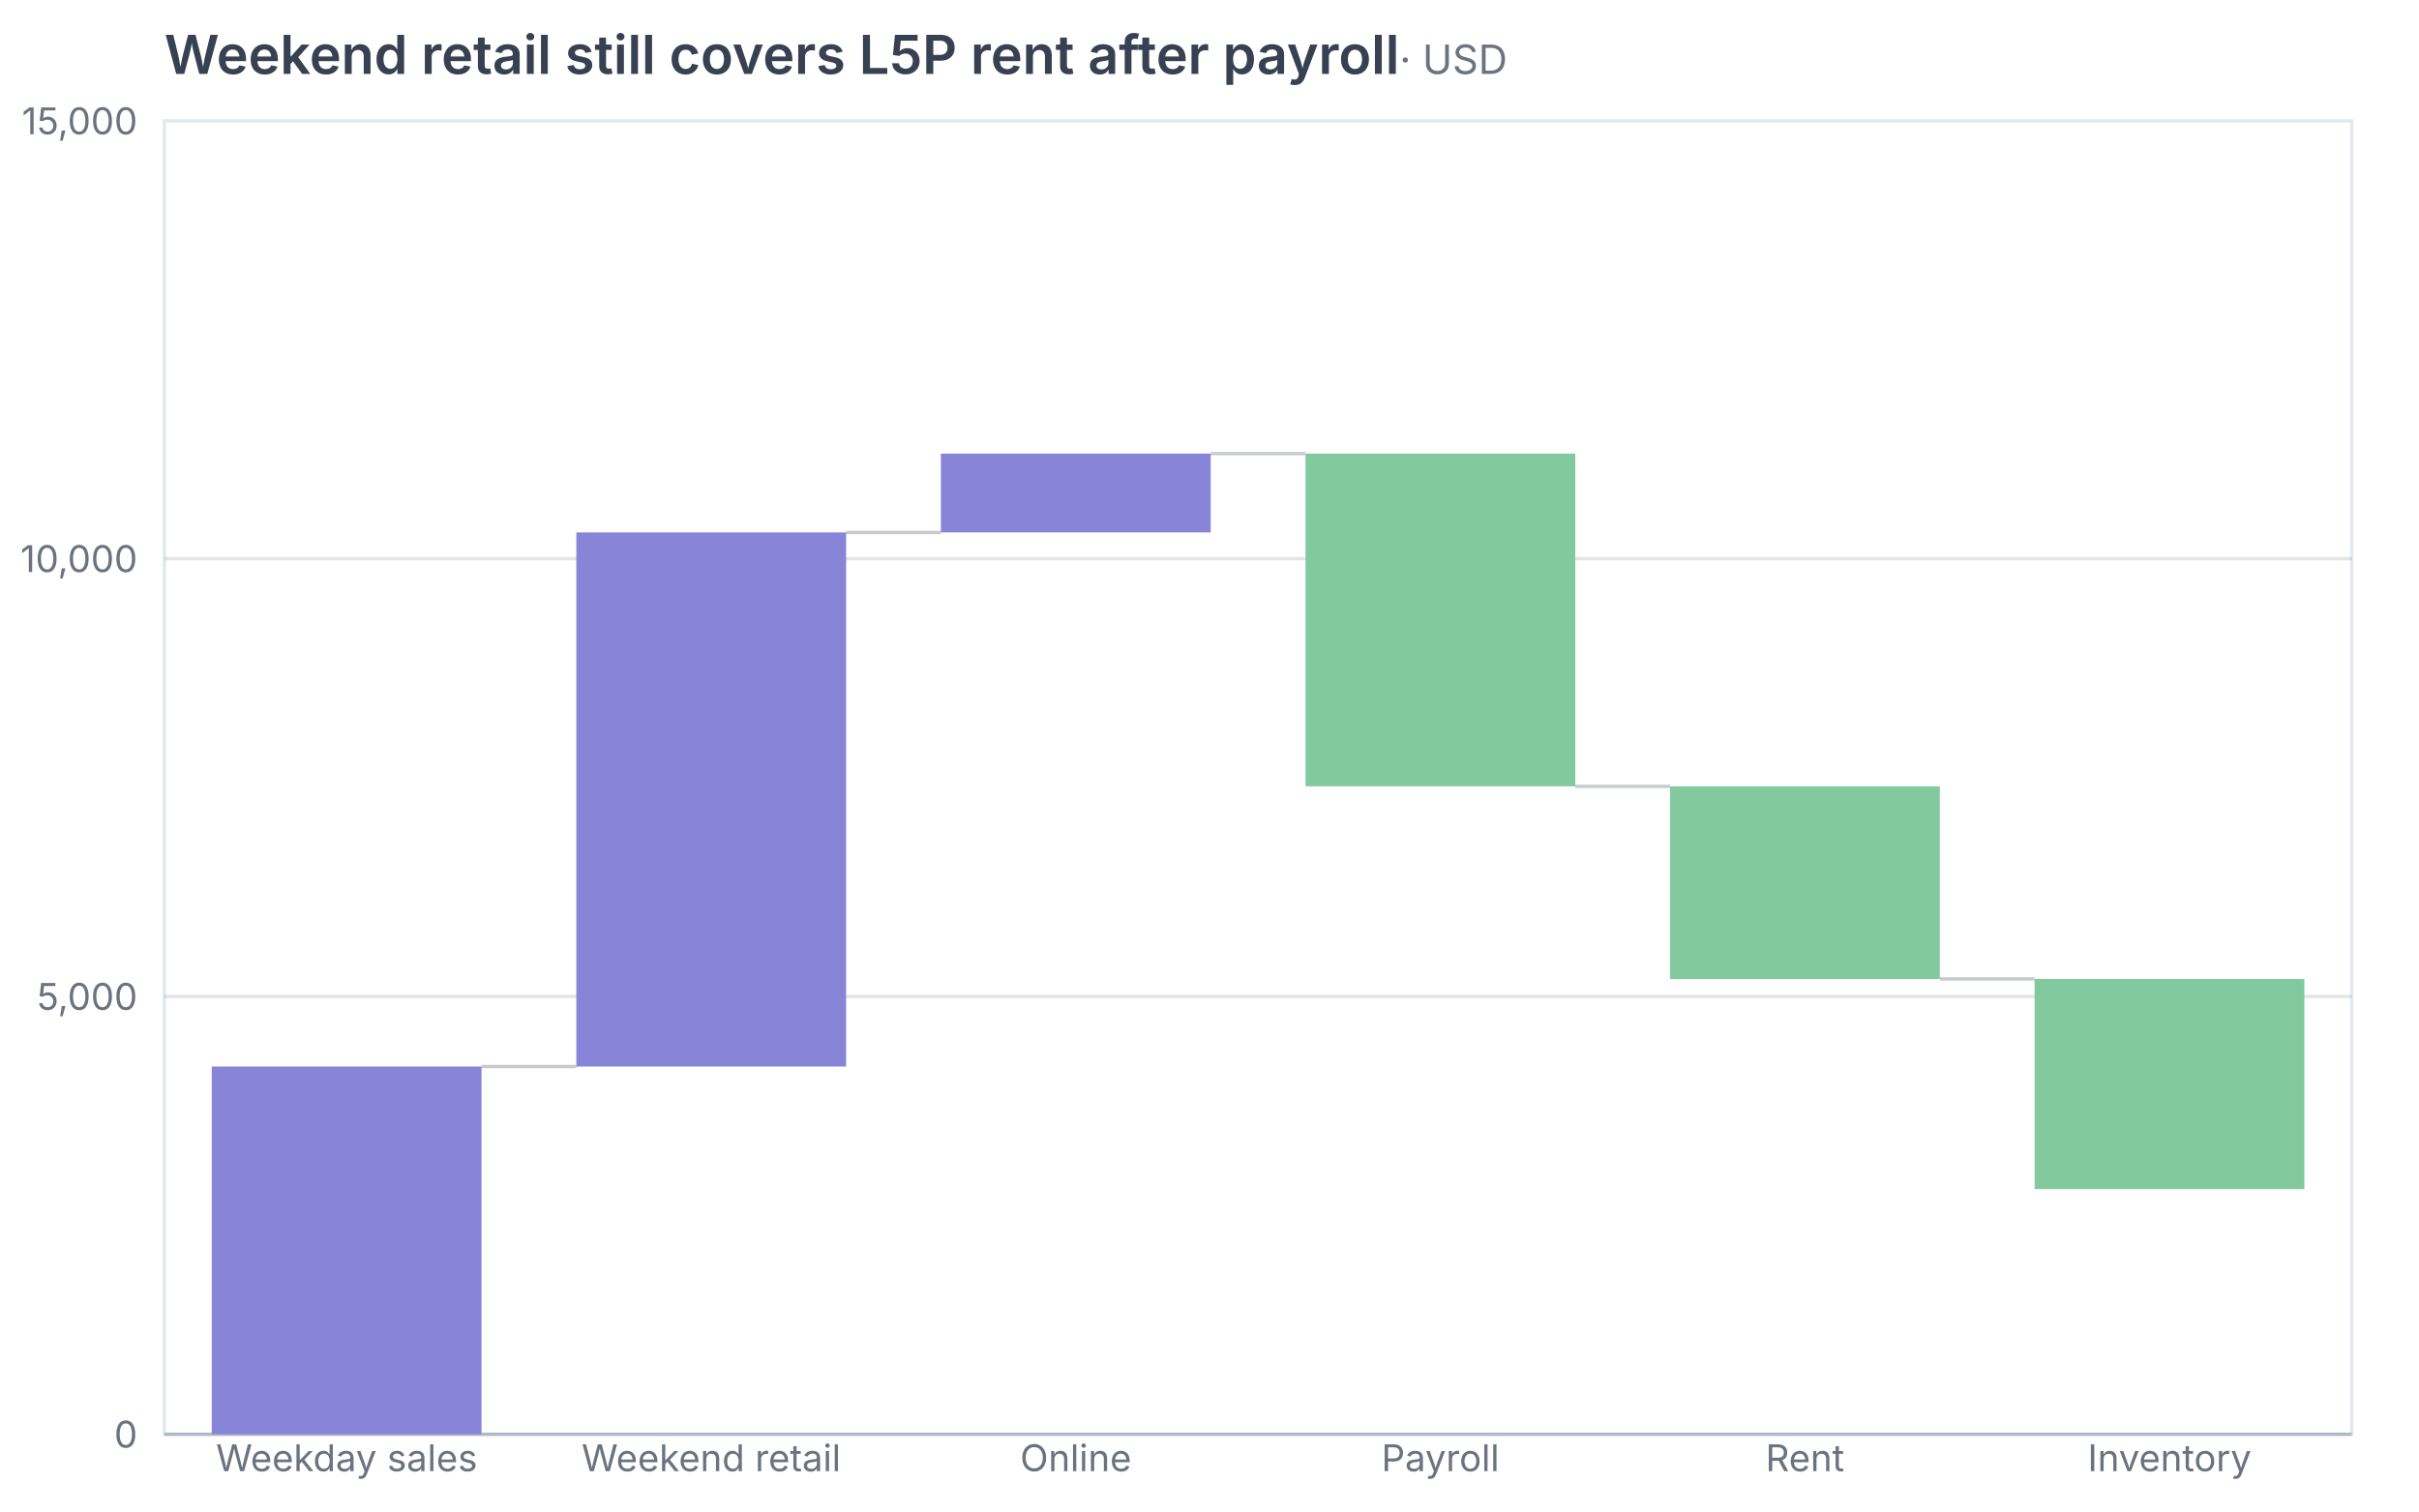
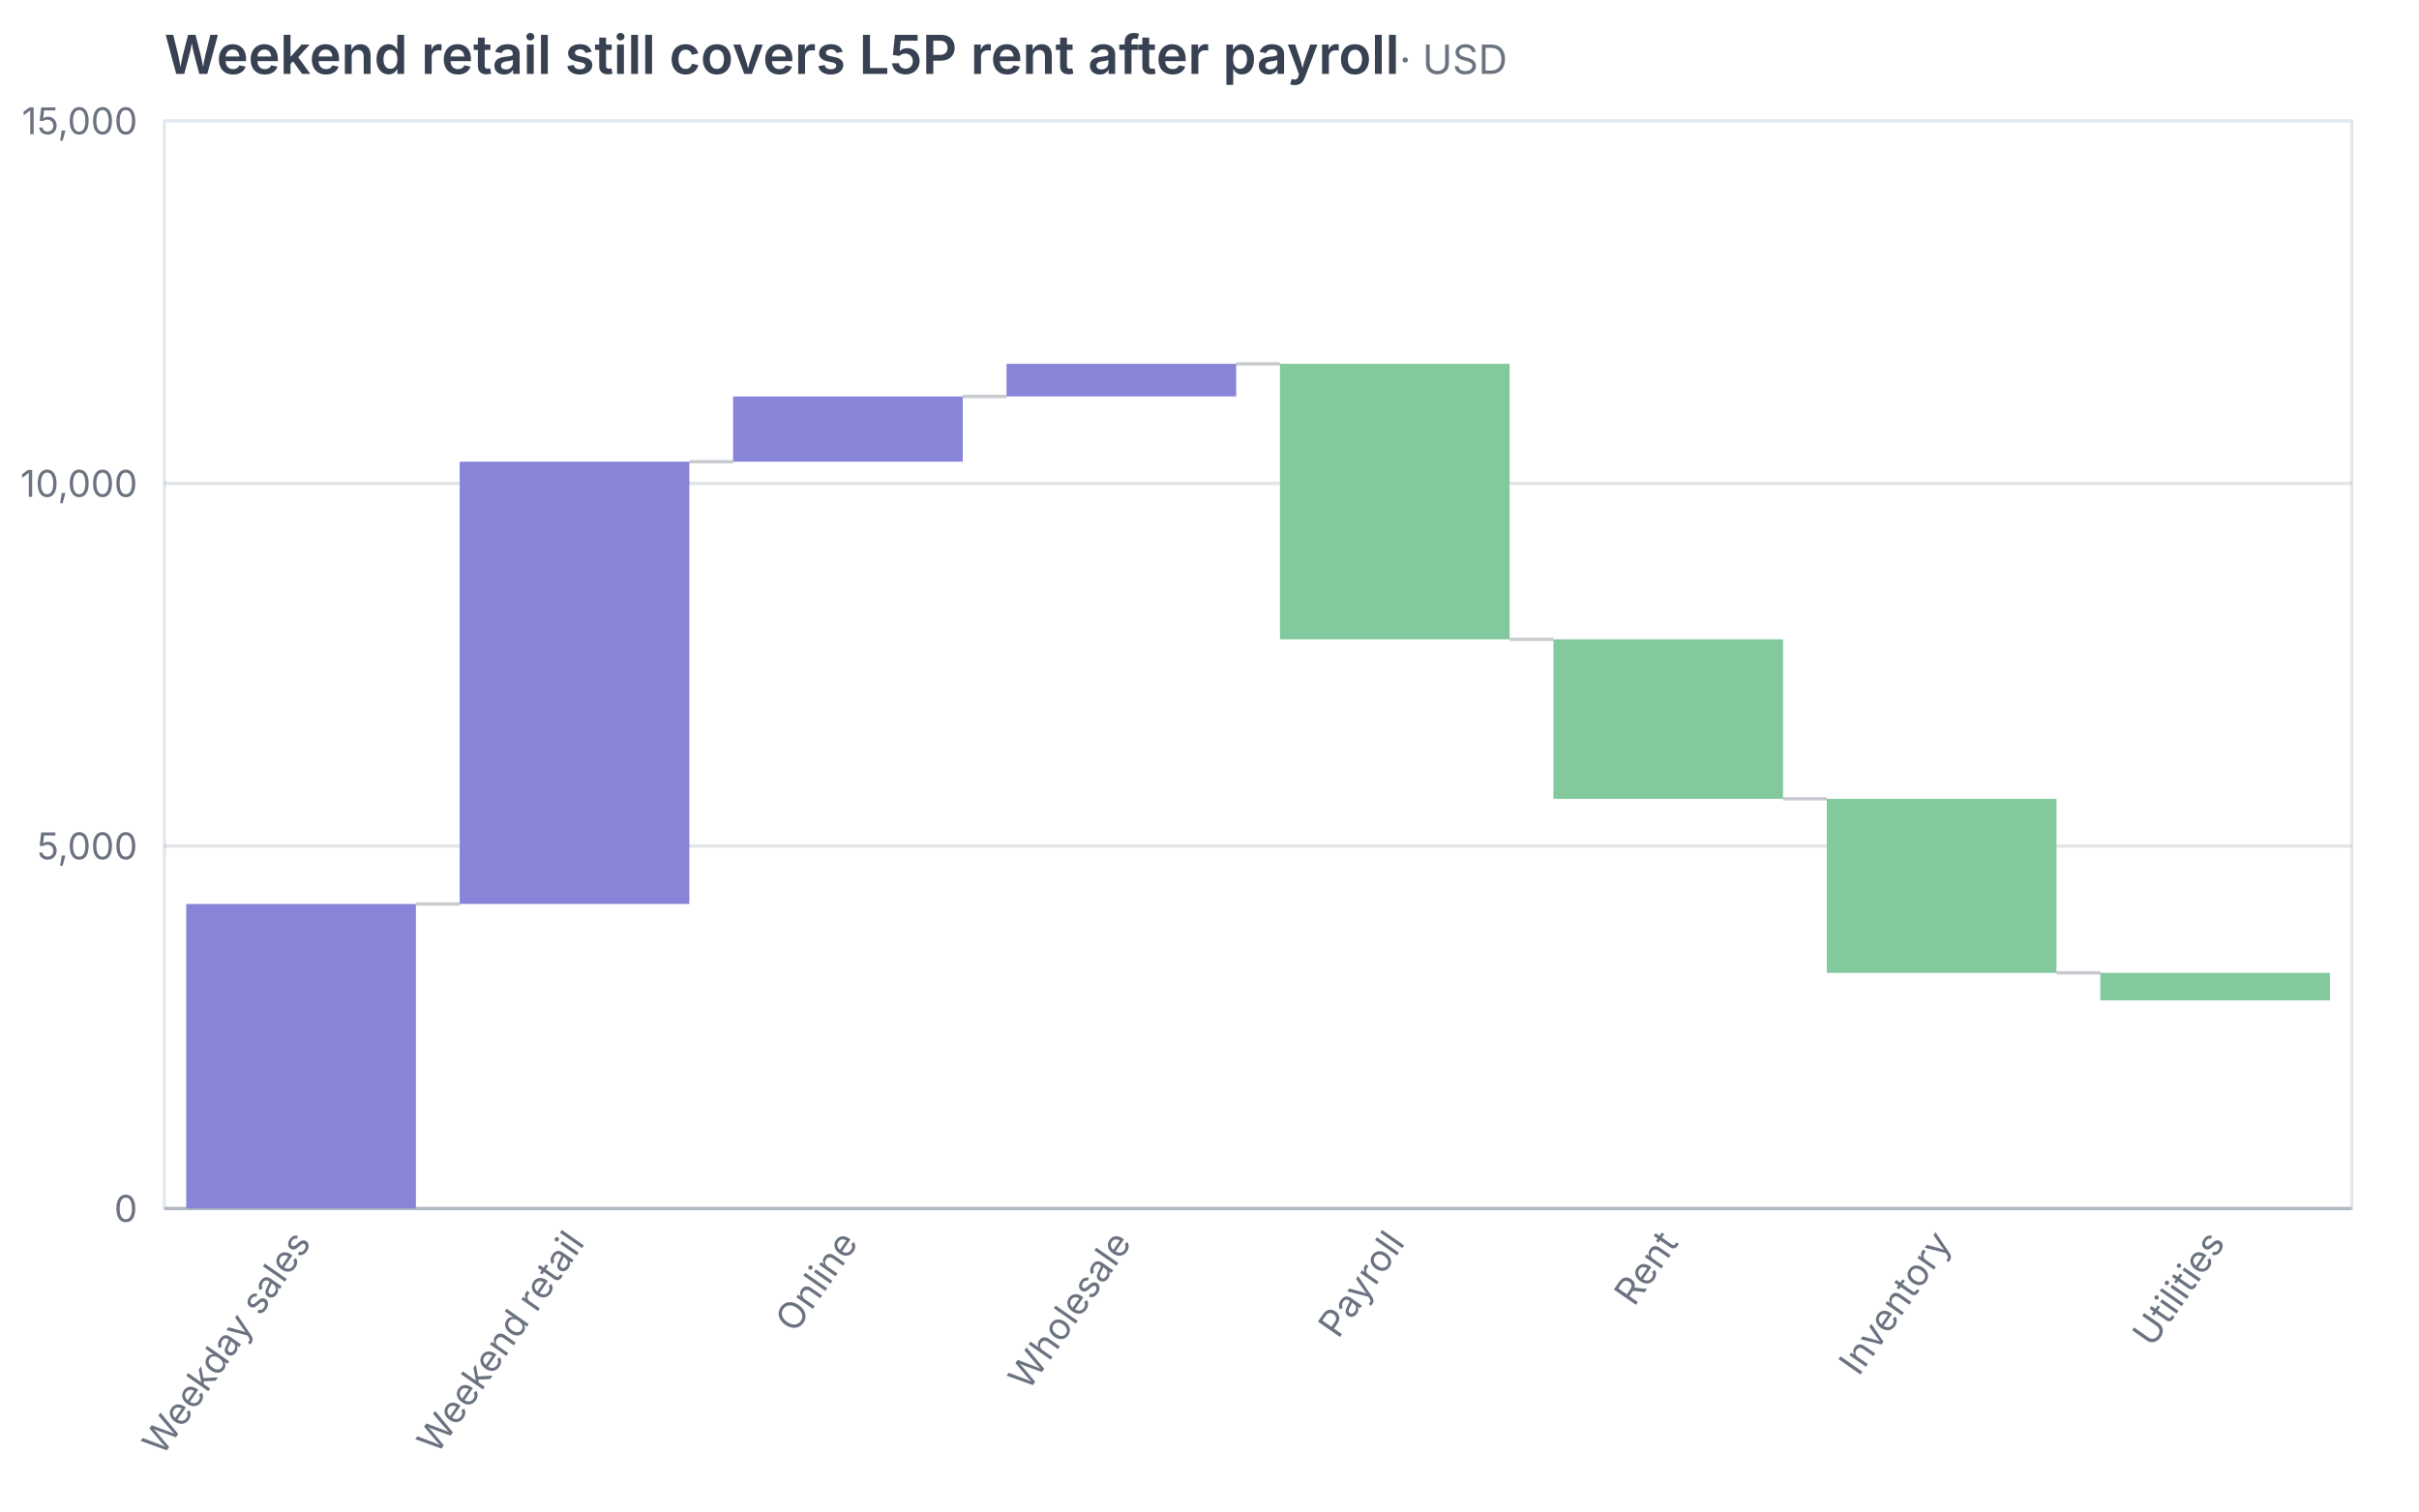
- <svg xmlns="http://www.w3.org/2000/svg" width="720" height="450" viewBox="0 0 720 450" role="img" aria-label="waterfall chart: Weekend retail still covers L5P rent after payroll (USD), 6 rows" aria-labelledby="mv-419f16cf752975ed-title" aria-describedby="mv-419f16cf752975ed-desc" data-markvis="2" data-chart-type="waterfall" data-id="mv-419f16cf752975ed" font-family="ui-sans-serif, system-ui, -apple-system, &quot;Segoe UI&quot;, sans-serif" font-size="12">
+ <svg xmlns="http://www.w3.org/2000/svg" width="720" height="450" viewBox="0 0 720 450" role="img" aria-label="waterfall chart: Weekend retail still covers L5P rent after payroll (USD), 8 rows" aria-labelledby="mv-db35afdfe14ff66f-title" aria-describedby="mv-db35afdfe14ff66f-desc" data-markvis="2" data-chart-type="waterfall" data-id="mv-db35afdfe14ff66f" font-family="ui-sans-serif, system-ui, -apple-system, &quot;Segoe UI&quot;, sans-serif" font-size="12">
  <text x="48.92" y="22" text-anchor="start" font-size="16" font-weight="600" fill="#374151">Weekend retail still covers L5P rent after payroll<tspan font-size="12" font-weight="400" fill="#6B7280"> · USD</tspan>
  </text>
-   <rect x="48.92" y="36" width="651.08" height="391" fill="none" stroke="#e2e8f0" stroke-width="1" data-plot-border="1" />
+   <rect x="48.92" y="36" width="651.08" height="323.79" fill="none" stroke="#e2e8f0" stroke-width="1" data-plot-border="1" />
  <g fill="none" stroke="#374151" stroke-opacity="0.14" stroke-width="1">
-     <line x1="48.92" x2="700" y1="296.67" y2="296.67" />
-     <line x1="48.92" x2="700" y1="166.33" y2="166.33" />
+     <line x1="48.92" x2="700" y1="251.86" y2="251.86" />
+     <line x1="48.92" x2="700" y1="143.93" y2="143.93" />
  </g>
-   <path d="M48.92 427 L700 427" fill="none" stroke="#374151" stroke-opacity="0.28" stroke-width="1" />
+   <path d="M48.92 359.79 L700 359.79" fill="none" stroke="#374151" stroke-opacity="0.28" stroke-width="1" />
  <g data-waterfall="1">
-     <rect x="63.03" y="317.52" width="80.3" height="109.48" fill="#8884d8" rx="0" data-step="Weekday sales" data-y="4,200" data-baseline="0" />
-     <rect x="171.54" y="158.51" width="80.3" height="159.01" fill="#8884d8" rx="0" data-step="Weekend retail" data-y="6,100" data-baseline="4,200" />
-     <rect x="280.05" y="135.05" width="80.3" height="23.46" fill="#8884d8" rx="0" data-step="Online" data-y="900" data-baseline="10,300" />
-     <rect x="388.57" y="135.05" width="80.3" height="99.05" fill="#82ca9d" rx="0" data-step="Payroll" data-y="-3,800" data-baseline="11,200" />
-     <rect x="497.08" y="234.11" width="80.3" height="57.35" fill="#82ca9d" rx="0" data-step="Rent" data-y="-2,200" data-baseline="7,400" />
-     <rect x="605.59" y="291.45" width="80.3" height="62.56" fill="#82ca9d" rx="0" data-step="Inventory" data-y="-2,400" data-baseline="5,200" />
+     <rect x="55.43" y="269.13" width="68.36" height="90.66" fill="#8884d8" rx="0" data-step="Weekday sales" data-y="4,200" data-baseline="0" />
+     <rect x="136.82" y="137.45" width="68.36" height="131.67" fill="#8884d8" rx="0" data-step="Weekend retail" data-y="6,100" data-baseline="4,200" />
+     <rect x="218.2" y="118.03" width="68.36" height="19.43" fill="#8884d8" rx="0" data-step="Online" data-y="900" data-baseline="10,300" />
+     <rect x="299.59" y="108.31" width="68.36" height="9.71" fill="#8884d8" rx="0" data-step="Wholesale" data-y="450" data-baseline="11,200" />
+     <rect x="380.97" y="108.31" width="68.36" height="82.03" fill="#82ca9d" rx="0" data-step="Payroll" data-y="-3,800" data-baseline="11,650" />
+     <rect x="462.36" y="190.34" width="68.36" height="47.49" fill="#82ca9d" rx="0" data-step="Rent" data-y="-2,200" data-baseline="7,850" />
+     <rect x="543.74" y="237.83" width="68.36" height="51.81" fill="#82ca9d" rx="0" data-step="Inventory" data-y="-2,400" data-baseline="5,650" />
+     <rect x="625.13" y="289.63" width="68.36" height="8.2" fill="#82ca9d" rx="0" data-step="Utilities" data-y="-380" data-baseline="3,250" />
  </g>
  <g fill="none" stroke="#374151" stroke-opacity="0.28" stroke-width="1" data-waterfall-connectors="1">
-     <line x1="143.33" x2="171.54" y1="317.52" y2="317.52" />
-     <line x1="251.84" x2="280.05" y1="158.51" y2="158.51" />
-     <line x1="360.35" x2="388.57" y1="135.05" y2="135.05" />
-     <line x1="468.87" x2="497.08" y1="234.11" y2="234.11" />
-     <line x1="577.38" x2="605.59" y1="291.45" y2="291.45" />
+     <line x1="123.79" x2="136.82" y1="269.13" y2="269.13" />
+     <line x1="205.18" x2="218.2" y1="137.45" y2="137.45" />
+     <line x1="286.56" x2="299.59" y1="118.03" y2="118.03" />
+     <line x1="367.95" x2="380.97" y1="108.31" y2="108.31" />
+     <line x1="449.33" x2="462.36" y1="190.34" y2="190.34" />
+     <line x1="530.72" x2="543.74" y1="237.83" y2="237.83" />
+     <line x1="612.1" x2="625.13" y1="289.63" y2="289.63" />
  </g>
  <g fill="#6B7280" font-size="11" font-weight="400">
-     <text x="40.92" y="427" text-anchor="end" dominant-baseline="middle">0</text>
-     <text x="40.92" y="296.67" text-anchor="end" dominant-baseline="middle">5,000</text>
-     <text x="40.92" y="166.33" text-anchor="end" dominant-baseline="middle">10,000</text>
+     <text x="40.92" y="359.79" text-anchor="end" dominant-baseline="middle">0</text>
+     <text x="40.92" y="251.86" text-anchor="end" dominant-baseline="middle">5,000</text>
+     <text x="40.92" y="143.93" text-anchor="end" dominant-baseline="middle">10,000</text>
    <text x="40.92" y="36" text-anchor="end" dominant-baseline="middle">15,000</text>
-     <text x="103.18" y="438" text-anchor="middle" data-full-label="Weekday sales">Weekday sales</text>
-     <text x="211.69" y="438" text-anchor="middle" data-full-label="Weekend retail">Weekend retail</text>
-     <text x="320.2" y="438" text-anchor="middle" data-full-label="Online">Online</text>
-     <text x="428.72" y="438" text-anchor="middle" data-full-label="Payroll">Payroll</text>
-     <text x="537.23" y="438" text-anchor="middle" data-full-label="Rent">Rent</text>
-     <text x="645.74" y="438" text-anchor="middle" data-full-label="Inventory">Inventory</text>
+     <text x="89.61" y="367.79" text-anchor="end" dominant-baseline="middle" transform="rotate(-55 89.61 367.79)" data-full-label="Weekday sales">Weekday sales</text>
+     <text x="171" y="367.79" text-anchor="end" dominant-baseline="middle" transform="rotate(-55 171 367.79)" data-full-label="Weekend retail">Weekend retail</text>
+     <text x="252.38" y="367.79" text-anchor="end" dominant-baseline="middle" transform="rotate(-55 252.38 367.79)" data-full-label="Online">Online</text>
+     <text x="333.77" y="367.79" text-anchor="end" dominant-baseline="middle" transform="rotate(-55 333.77 367.79)" data-full-label="Wholesale">Wholesale</text>
+     <text x="415.15" y="367.79" text-anchor="end" dominant-baseline="middle" transform="rotate(-55 415.15 367.79)" data-full-label="Payroll">Payroll</text>
+     <text x="496.54" y="367.79" text-anchor="end" dominant-baseline="middle" transform="rotate(-55 496.54 367.79)" data-full-label="Rent">Rent</text>
+     <text x="577.92" y="367.79" text-anchor="end" dominant-baseline="middle" transform="rotate(-55 577.92 367.79)" data-full-label="Inventory">Inventory</text>
+     <text x="659.31" y="367.79" text-anchor="end" dominant-baseline="middle" transform="rotate(-55 659.31 367.79)" data-full-label="Utilities">Utilities</text>
  </g>
</svg>
